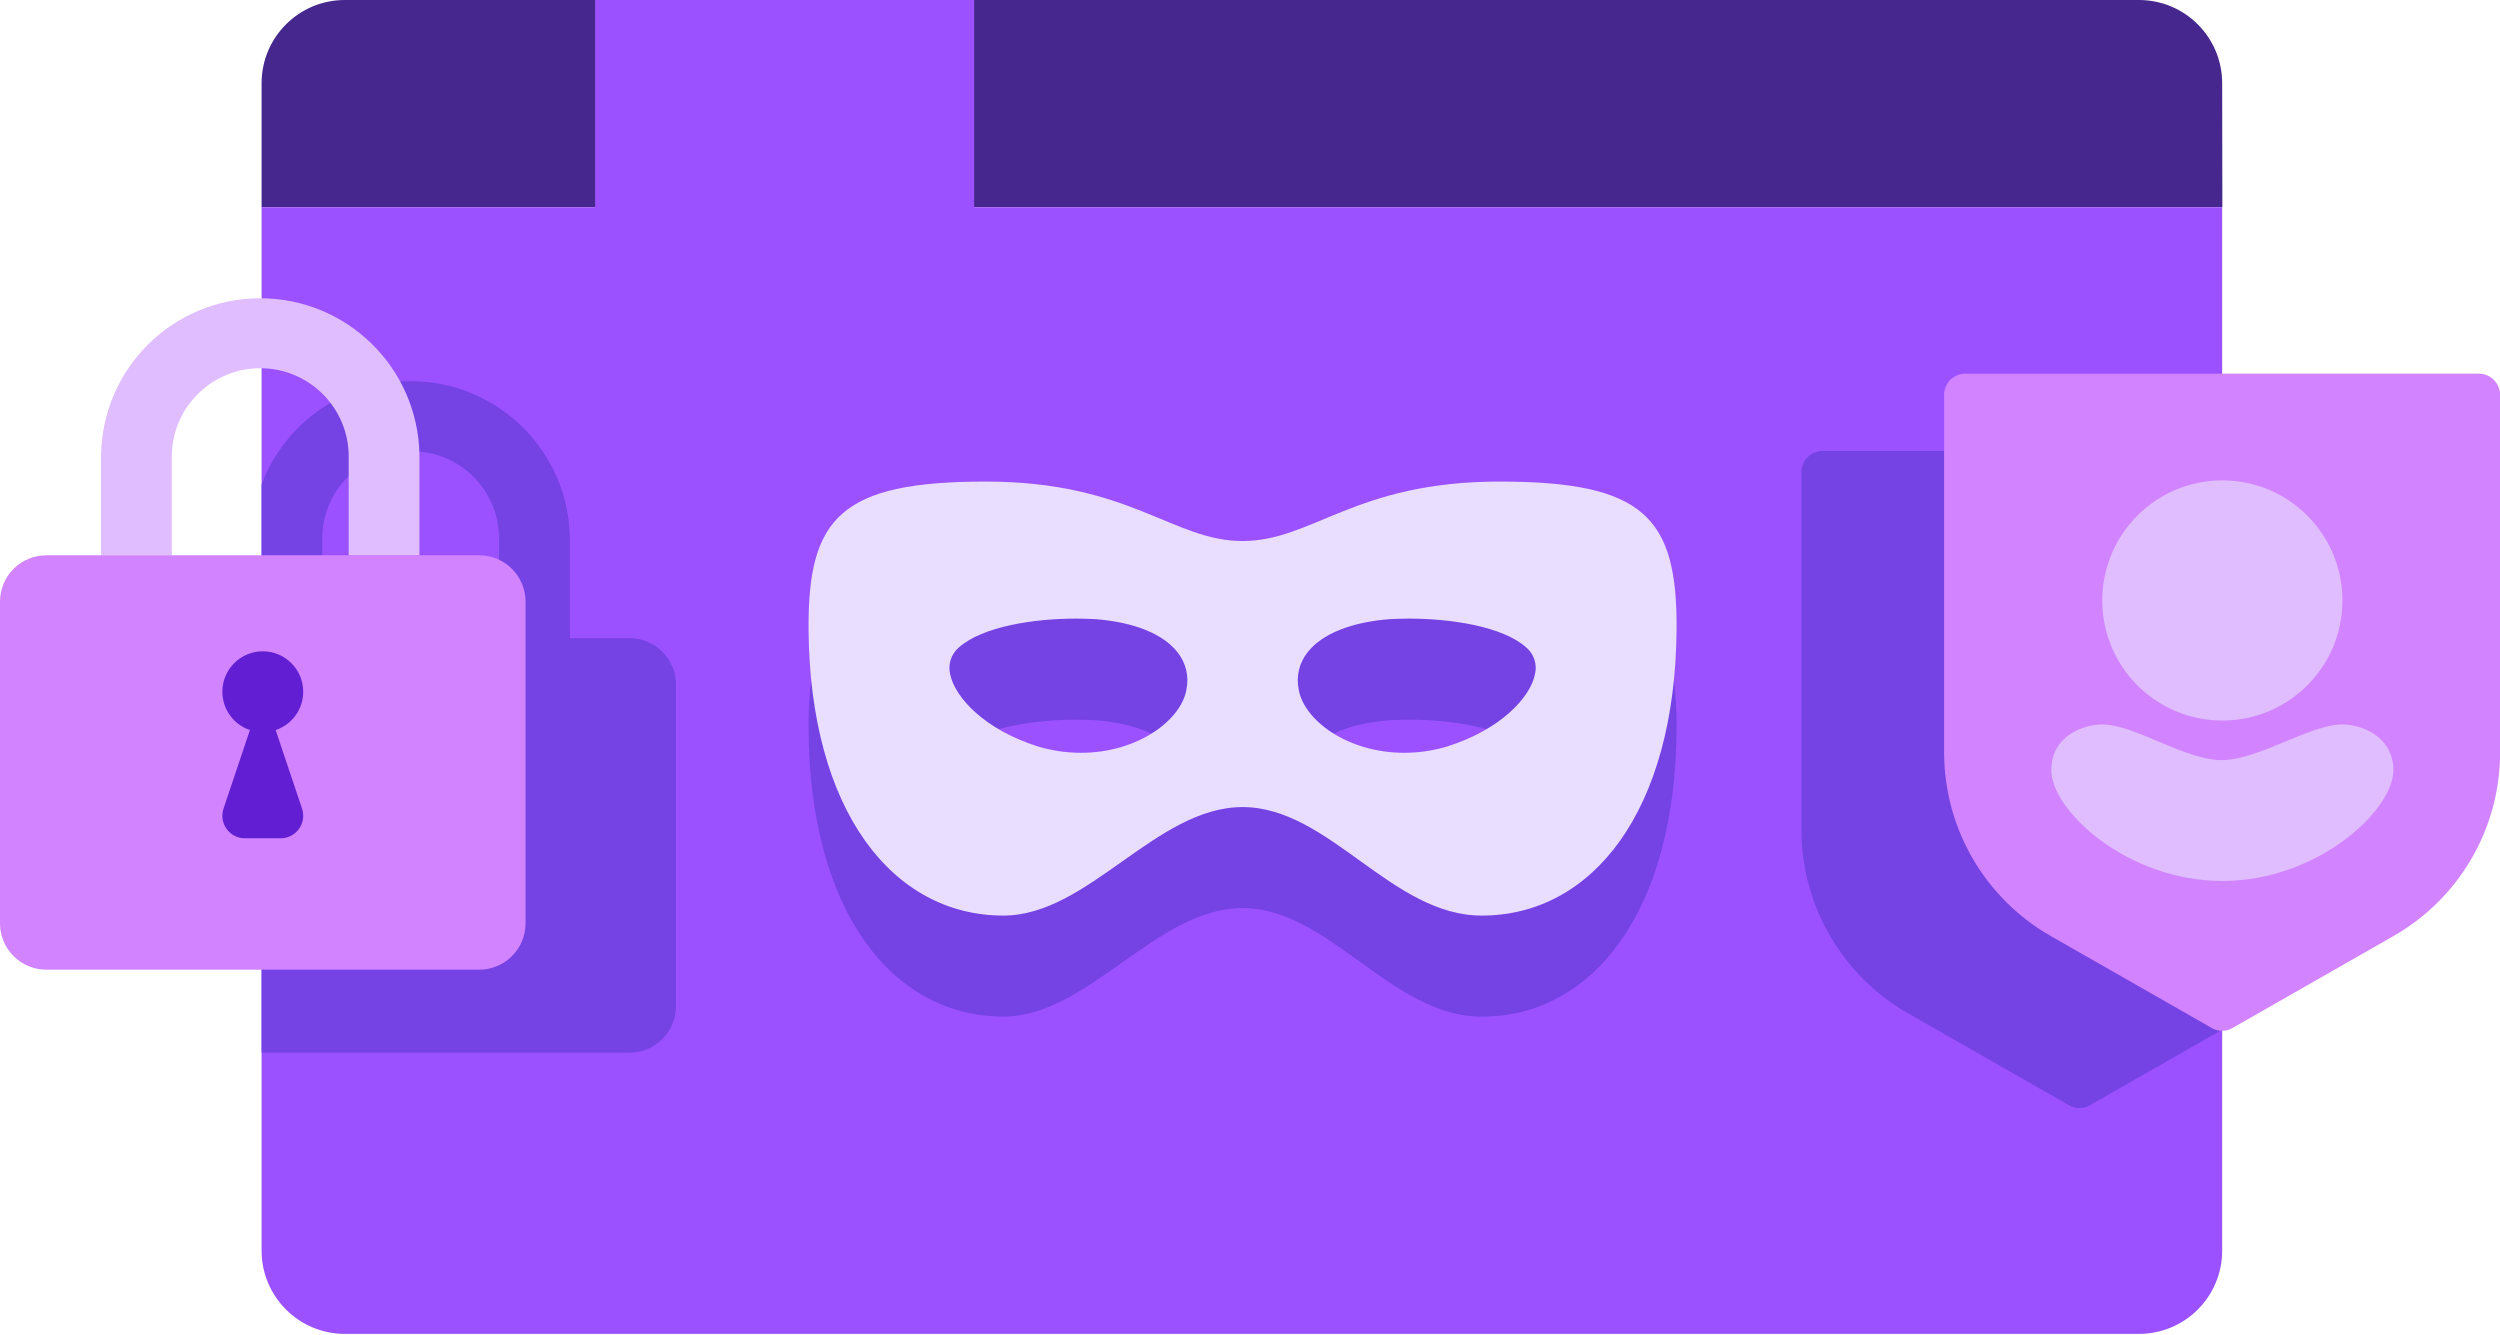
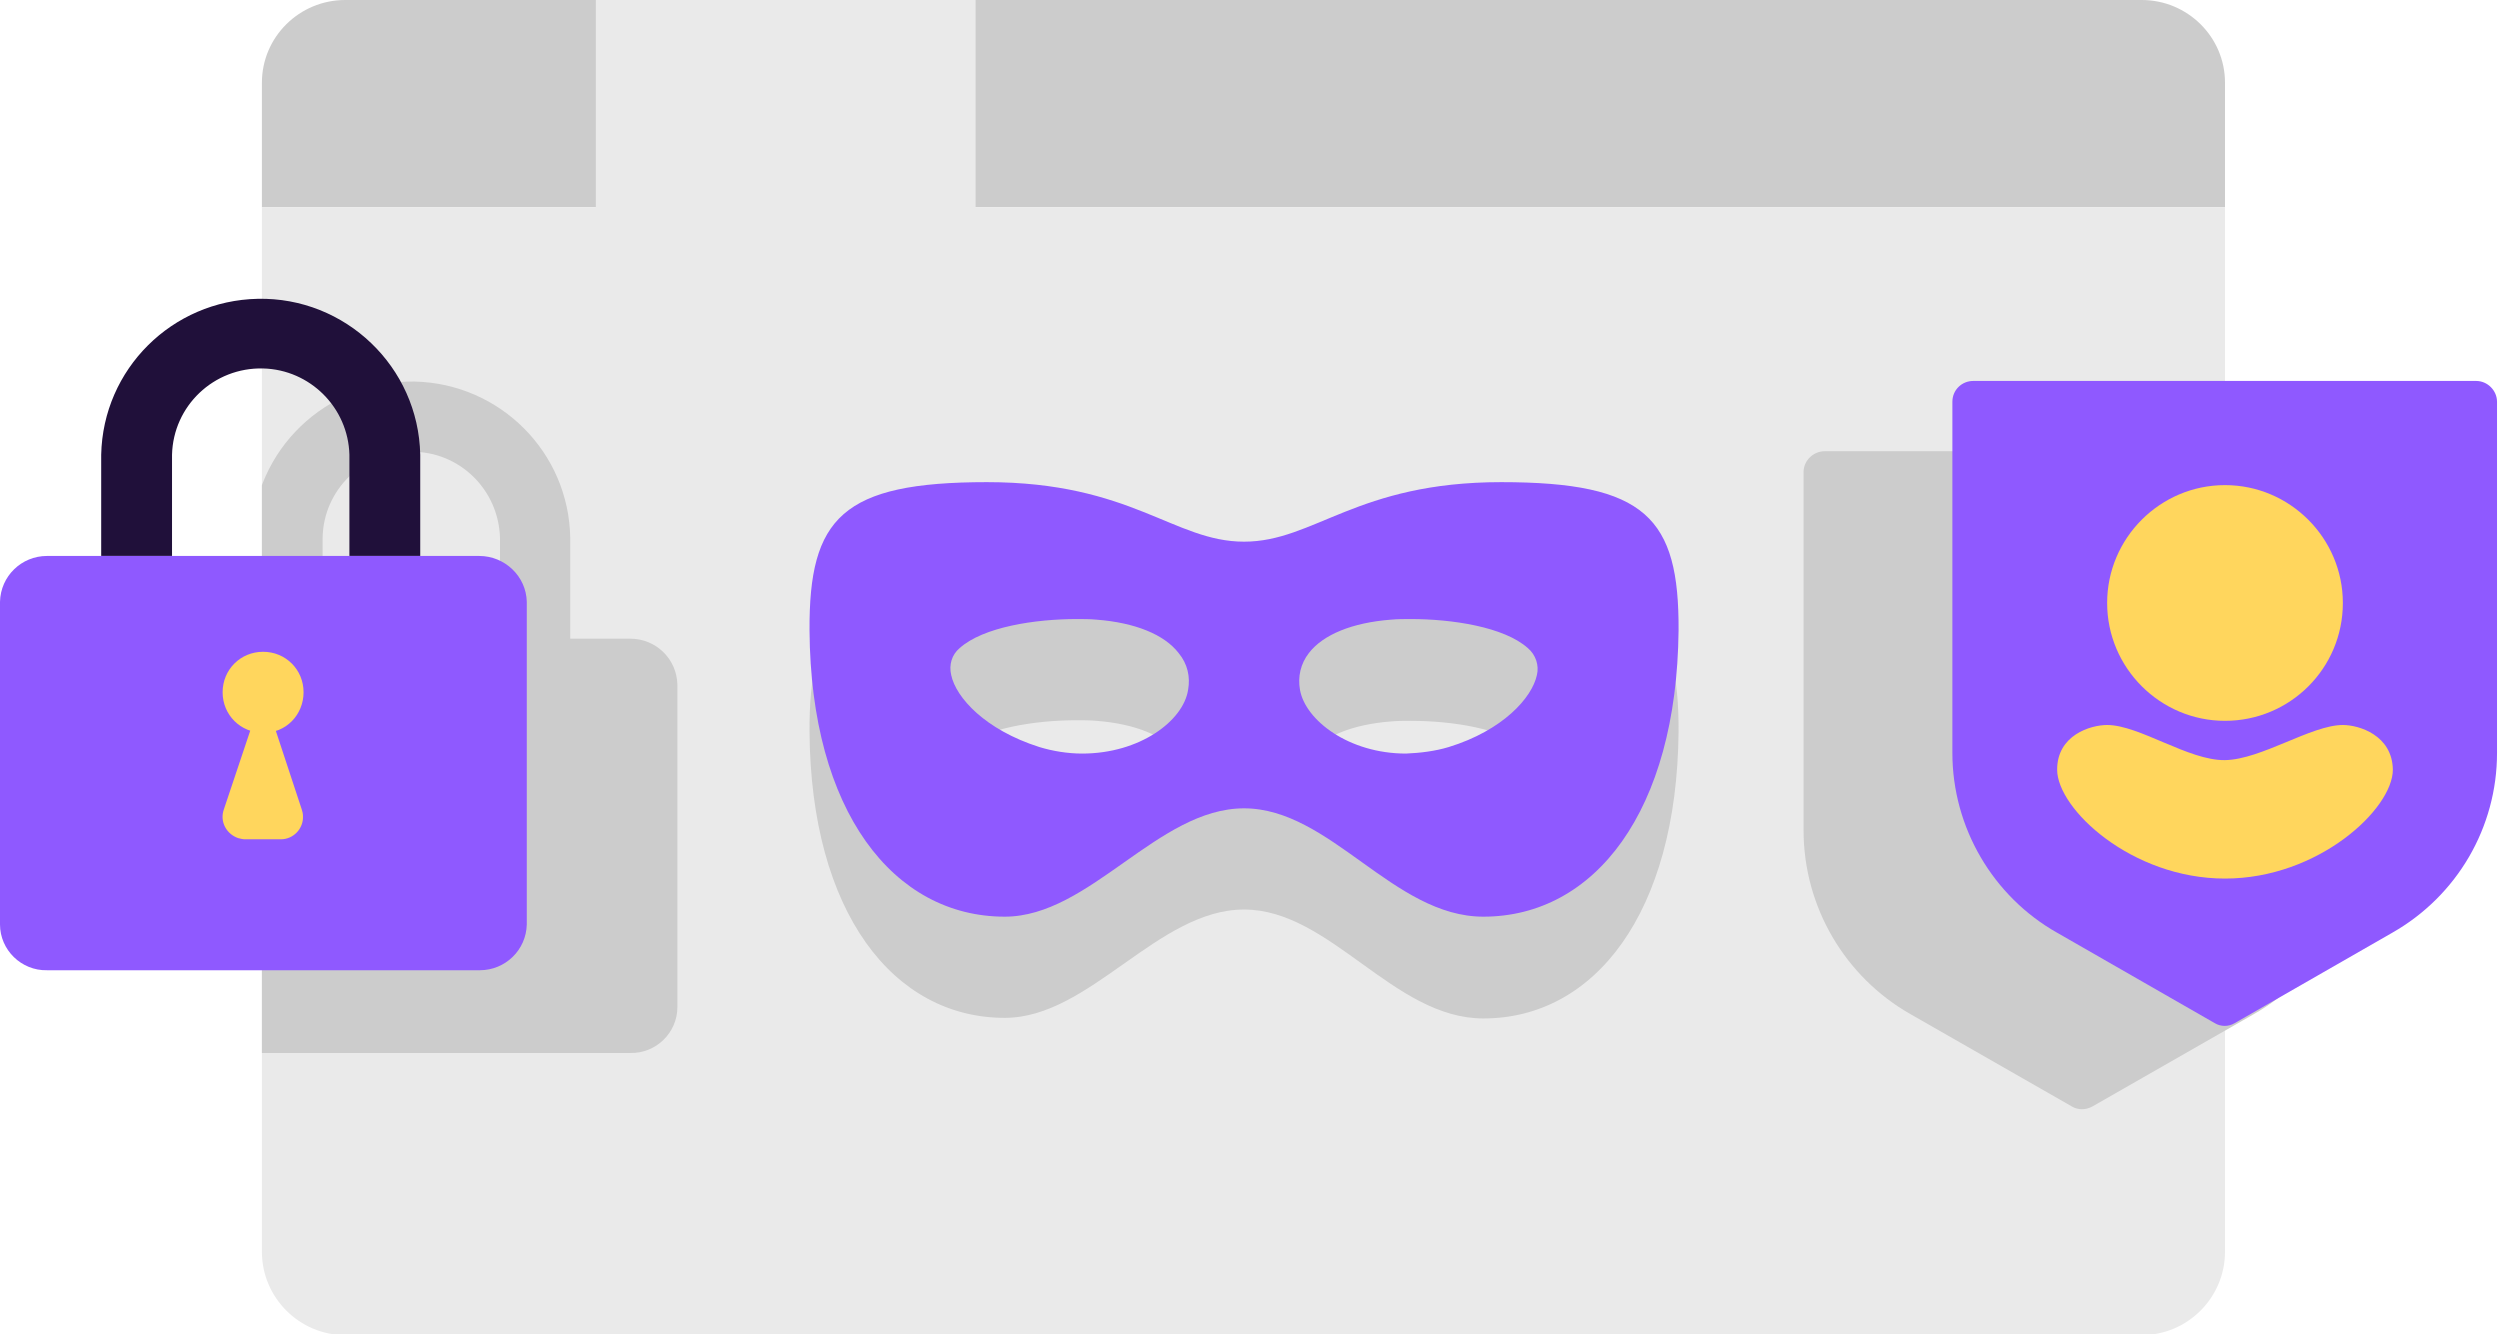
- <svg xmlns="http://www.w3.org/2000/svg" width="420.5" height="224.4" viewBox="0 0 420.5 224.4">
+ <svg xmlns="http://www.w3.org/2000/svg" xmlns:xlink="http://www.w3.org/1999/xlink" width="420" height="224" viewbox="0 0 420 224">
+   <style>.st0{fill:#ccc}.st0,.st6,.st7{fill-rule:evenodd;clip-rule:evenodd}.st6{fill:#ffd65d}.st7{fill:#8f59ff}</style>
+   <path class="st0" d="M373.8 34.8H44V13.9C44 6.2 50.3 0 58 0h301.8c7.7 0 14 6.2 14 13.9v20.9z" />
+   <path d="M163.9 34.8V0h-63.8v34.8H44v175.5c0 7.7 6.3 14 14 14h301.8c7.7 0 14-6.3 14-14V34.8H163.9z" fill-rule="evenodd" clip-rule="evenodd" fill="#eaeaea" />
  <defs>
-     <clipPath id="a">
-       <path fill="none" d="M44 47h88.4v135.15H44z" />
-     </clipPath>
-     <clipPath id="b">
-       <path fill="none" d="M303 75.85h93.5v110.53H303z" />
-     </clipPath>
-     <clipPath id="c">
-       <path fill="none" d="M302.5 75h95v112h-95z" />
-     </clipPath>
-     <clipPath id="d">
-       <path d="M349.75 75.85h-43.16a3.57 3.57 0 00-3.59 3.56v60.21a35.57 35.57 0 0018 30.86l27.07 15.46a3.45 3.45 0 003.38 0l27.07-15.46a35.57 35.57 0 0018-30.86v-60.2a3.59 3.59 0 00-3.6-3.57z" fill="none" clip-rule="evenodd" />
-     </clipPath>
-     <clipPath id="e">
-       <path fill="none" d="M302.5 75h94v112h-94z" />
-     </clipPath>
+     <path id="SVGID_1_" d="M44 47h88.4v135.1H44z" />
  </defs>
-   <path d="M373.8 34.85H44V13.94A14 14 0 0158 0h301.77a14 14 0 0114 13.94z" fill="#45278d" fill-rule="evenodd" />
-   <path d="M163.85 34.85V0H100.1v34.85H44v175.51a14 14 0 0014 14h301.77a14 14 0 0014-14V34.85z" fill="#9b51ff" fill-rule="evenodd" />
-   <g clip-path="url(#a)" fill="#7542e4">
-     <path d="M33.16 107.35h72.68a7.8 7.8 0 017.86 7.74v54.22a7.8 7.8 0 01-7.86 7.74H33.16a7.8 7.8 0 01-7.86-7.74v-54.22a7.8 7.8 0 017.86-7.74" fill-rule="evenodd" />
-     <path d="M69.08 149.85a26.61 26.61 0 01-26.78-26.38V90.38a26.78 26.78 0 0153.55 0v33.09a26.61 26.61 0 01-26.77 26.38zm0-73.95A14.7 14.7 0 0054.2 90.38v33.09a14.88 14.88 0 0029.75 0V90.38A14.7 14.7 0 0069.08 75.9z" />
+   <clipPath id="SVGID_2_">
+     <use xlink:href="#SVGID_1_" overflow="visible" />
+   </clipPath>
+   <g clip-path="url(#SVGID_2_)">
+     <path class="st0" d="M33.2 107.3h72.7c4.3 0 7.8 3.4 7.9 7.7v54.2c0 4.3-3.6 7.8-7.9 7.7H33.2c-4.3 0-7.8-3.4-7.9-7.7V115c0-4.2 3.6-7.7 7.9-7.7" />
+     <path d="M69.1 149.9c-14.7.1-26.7-11.7-26.8-26.4V90.4c.3-14.8 12.5-26.5 27.3-26.3 14.4.3 26 11.9 26.2 26.3v33.1c-.1 14.6-12.1 26.4-26.7 26.4zm0-74c-8.1-.1-14.8 6.4-14.9 14.5v33.1c.2 8.2 7 14.7 15.3 14.5 7.9-.2 14.3-6.6 14.5-14.5V90.4c-.2-8.1-6.8-14.6-14.9-14.5z" fill="#ccc" />
  </g>
-   <path d="M28.9 76.43a14.88 14.88 0 0129.75 0v17h11.9v-17a26.78 26.78 0 00-53.55 0v17h11.9z" fill="#dfbdff" />
-   <path d="M80.54 93.4H7.86A7.8 7.8 0 000 101.14v54.22a7.8 7.8 0 007.86 7.74h72.68a7.8 7.8 0 007.86-7.74v-54.22a7.8 7.8 0 00-7.86-7.74z" fill="#d283ff" />
-   <path d="M51 116.35a6.8 6.8 0 10-6.8 6.8 6.79 6.79 0 006.8-6.8" fill="#621ed2" fill-rule="evenodd" />
-   <path d="M44.2 116.35L37.6 136a3.79 3.79 0 003.53 5h6.14a3.79 3.79 0 003.53-5z" fill="#621ed2" fill-rule="evenodd" />
-   <path d="M252.21 98c-24.31 0-31.43 10-43.21 10s-18.89-10-43.21-10-29.93 6-29.79 24.88c.23 30.37 14.05 48.11 32.78 48.11 14.27 0 25.67-18.25 40.22-18.25S234.05 171 249.22 171c18.73 0 32.55-17.74 32.78-48.12C282.14 104 276.52 98 252.21 98m-52.64 34.91c-.82 5.16-8.15 10.71-17.76 10.71a25.17 25.17 0 01-7.19-1.05c-9.07-2.86-14-8.29-14.79-12.12a4.51 4.51 0 011.42-4.52c4-3.59 12.78-4.88 19.69-4.88q1.65 0 3.3.09c6.52.5 11.43 2.49 13.84 5.6a7.53 7.53 0 011.49 6.17m58.6-2.46c-.77 3.83-5.72 9.26-14.79 12.12a25.17 25.17 0 01-7.19 1.05c-9.61 0-16.94-5.55-17.76-10.71a7.53 7.53 0 011.49-6.17c2.41-3.11 7.32-5.1 13.84-5.6q1.65-.09 3.3-.09c6.91 0 15.72 1.29 19.69 4.88a4.49 4.49 0 011.42 4.52" fill="#7542e4" fill-rule="evenodd" />
-   <path d="M252.21 81C227.9 81 220.78 91 209 91s-18.89-10-43.21-10-29.93 6-29.79 24.89c.23 30.37 14.05 48.11 32.78 48.11 14.27 0 25.67-18.25 40.22-18.25S234.05 154 249.22 154c18.73 0 32.55-17.74 32.78-48.12C282.14 87 276.52 81 252.21 81m-52.64 34.91c-.82 5.16-8.15 10.71-17.76 10.71a25.17 25.17 0 01-7.19-1.05c-9.07-2.86-14-8.29-14.79-12.12a4.51 4.51 0 011.42-4.52c4-3.59 12.78-4.88 19.69-4.88q1.65 0 3.3.09c6.52.5 11.43 2.49 13.84 5.6a7.53 7.53 0 011.49 6.17m58.6-2.46c-.77 3.83-5.72 9.26-14.79 12.12a25.17 25.17 0 01-7.19 1.05c-9.61 0-16.94-5.55-17.76-10.71a7.53 7.53 0 011.49-6.17c2.41-3.11 7.32-5.1 13.84-5.6q1.65-.09 3.3-.09c6.91 0 15.72 1.29 19.69 4.88a4.49 4.49 0 011.42 4.52" fill="#e9deff" fill-rule="evenodd" />
-   <g clip-path="url(#b)">
-     <g clip-path="url(#c)">
-       <g clip-path="url(#d)">
-         <g clip-path="url(#e)">
-           <path fill="#7542e4" d="M298 70.85h103.5v120.53H298z" />
-         </g>
-       </g>
-     </g>
-   </g>
-   <path d="M373.75 62.85h-43.16a3.57 3.57 0 00-3.59 3.56v60.21a35.57 35.57 0 0018 30.86l27.07 15.46a3.45 3.45 0 003.38 0l27.07-15.46a35.57 35.57 0 0018-30.86v-60.2a3.59 3.59 0 00-3.6-3.57z" fill="#d283ff" fill-rule="evenodd" />
-   <path d="M394 101a20.2 20.2 0 10-20.2 20.2A20.2 20.2 0 00394 101M394 121.85c-5.45 0-14 5.92-20.2 6s-14.74-6-20.2-6c-2.86 0-8.57 1.72-8.57 7.69 0 6.75 12.72 18.64 28.77 18.64s28.77-11.89 28.77-18.64c-.05-5.97-5.76-7.69-8.57-7.69z" fill="#dfbdff" fill-rule="evenodd" />
+   <path d="M28.9 76.4c.2-8.2 7-14.7 15.3-14.5 7.9.2 14.3 6.6 14.5 14.5v17h11.9v-17C70.3 61.6 58 49.9 43.3 50.2c-14.4.3-26 11.8-26.3 26.2v17h11.9v-17z" fill="#20103a" />
+   <path d="M80.5 93.4H7.9c-4.3 0-7.8 3.4-7.9 7.7v54.2c0 4.3 3.6 7.8 7.9 7.7h72.7c4.3 0 7.8-3.4 7.9-7.7v-54.2c-.1-4.3-3.7-7.7-8-7.7z" fill="#8f59ff" />
+   <path class="st6" d="M51 116.3c0-3.8-3-6.8-6.8-6.8s-6.8 3-6.8 6.8 3 6.8 6.8 6.8c3.8.1 6.8-3 6.8-6.8 0 .1 0 .1 0 0" />
+   <path class="st6" d="M44.2 116.3L37.6 136c-.7 2 .4 4.1 2.4 4.8.4.1.8.2 1.1.2h6.1c2.1 0 3.8-1.8 3.7-3.9 0-.4-.1-.8-.2-1.1l-6.5-19.7z" />
+   <path class="st0" d="M252.2 98c-24.3 0-31.4 10-43.2 10s-18.9-10-43.2-10-29.9 6-29.8 24.9c.2 30.4 14.1 48.1 32.8 48.1 14.3 0 25.7-18.2 40.2-18.2s25.1 18.3 40.2 18.3c18.7 0 32.5-17.7 32.8-48.1.1-19-5.5-25-29.8-25m-52.6 34.9c-.8 5.2-8.1 10.7-17.8 10.7-2.4 0-4.9-.4-7.2-1.1-9.1-2.9-14-8.3-14.8-12.1-.4-1.7.1-3.4 1.4-4.5 4-3.6 12.8-4.9 19.7-4.9 1.1 0 2.2 0 3.3.1 6.5.5 11.4 2.5 13.8 5.6 1.5 1.8 2 4 1.6 6.2m58.6-2.4c-.8 3.8-5.7 9.3-14.8 12.1-2.3.7-4.8 1-7.2 1.1-9.6 0-16.9-5.6-17.8-10.7-.4-2.2.1-4.4 1.5-6.2 2.4-3.1 7.3-5.1 13.8-5.6 1.1-.1 2.2-.1 3.3-.1 6.9 0 15.7 1.3 19.7 4.9 1.3 1 1.9 2.8 1.5 4.5" />
+   <path class="st7" d="M252.2 81c-24.3 0-31.4 10-43.2 10s-18.9-10-43.2-10-29.9 6-29.8 24.9c.2 30.4 14.1 48.1 32.8 48.1 14.3 0 25.7-18.2 40.2-18.2s25.1 18.2 40.2 18.2c18.7 0 32.5-17.7 32.8-48.1.1-18.9-5.5-24.9-29.8-24.9m-52.6 34.9c-.8 5.2-8.1 10.7-17.8 10.7-2.4 0-4.9-.4-7.2-1.1-9.1-2.9-14-8.3-14.8-12.1-.4-1.7.1-3.4 1.4-4.5 4-3.6 12.8-4.9 19.7-4.9 1.1 0 2.2 0 3.3.1 6.5.5 11.4 2.5 13.8 5.6 1.5 1.8 2 4 1.6 6.2m58.6-2.5c-.8 3.8-5.7 9.3-14.8 12.1-2.3.7-4.8 1-7.2 1.1-9.6 0-16.9-5.6-17.8-10.7-.4-2.2.1-4.4 1.5-6.2 2.4-3.1 7.3-5.1 13.8-5.6 1.1-.1 2.2-.1 3.3-.1 6.9 0 15.7 1.3 19.7 4.9 1.3 1.1 1.9 2.9 1.5 4.5" />
+   <defs>
+     <path id="SVGID_3_" d="M349.8 75.8h-43.2c-2 0-3.6 1.6-3.6 3.5v60.2c0 12.8 6.9 24.6 18 30.9l27.1 15.5c1 .6 2.3.6 3.4 0l27.1-15.5c11.1-6.3 18-18.1 18-30.9V79.4c0-2-1.6-3.6-3.6-3.6h-43.2z" />
+   </defs>
+   <clipPath id="SVGID_4_">
+     <use xlink:href="#SVGID_3_" overflow="visible" />
+   </clipPath>
+   <path clip-path="url(#SVGID_4_)" fill="#ccc" d="M299 72.1h101.4v118.1H299z" />
+   <path class="st7" d="M373.8 64h-42.3c-1.9 0-3.5 1.5-3.5 3.5v59c0 12.5 6.8 24.1 17.6 30.2l26.5 15.2c1 .6 2.3.6 3.3 0l26.5-15.2c10.9-6.2 17.6-17.7 17.6-30.2v-59c0-1.9-1.6-3.5-3.5-3.5h-42.2z" />
+   <path class="st6" d="M393.6 101.3c0-10.9-8.9-19.8-19.8-19.8S354 90.4 354 101.3s8.9 19.8 19.8 19.8 19.8-8.8 19.8-19.8m0 20.5c-5.3 0-13.7 5.8-19.8 5.9s-14.4-5.9-19.8-5.9c-2.8 0-8.4 1.7-8.4 7.5 0 6.6 12.5 18.3 28.2 18.3s28.2-11.7 28.2-18.3c-.1-5.8-5.7-7.5-8.4-7.5z" />
</svg>
